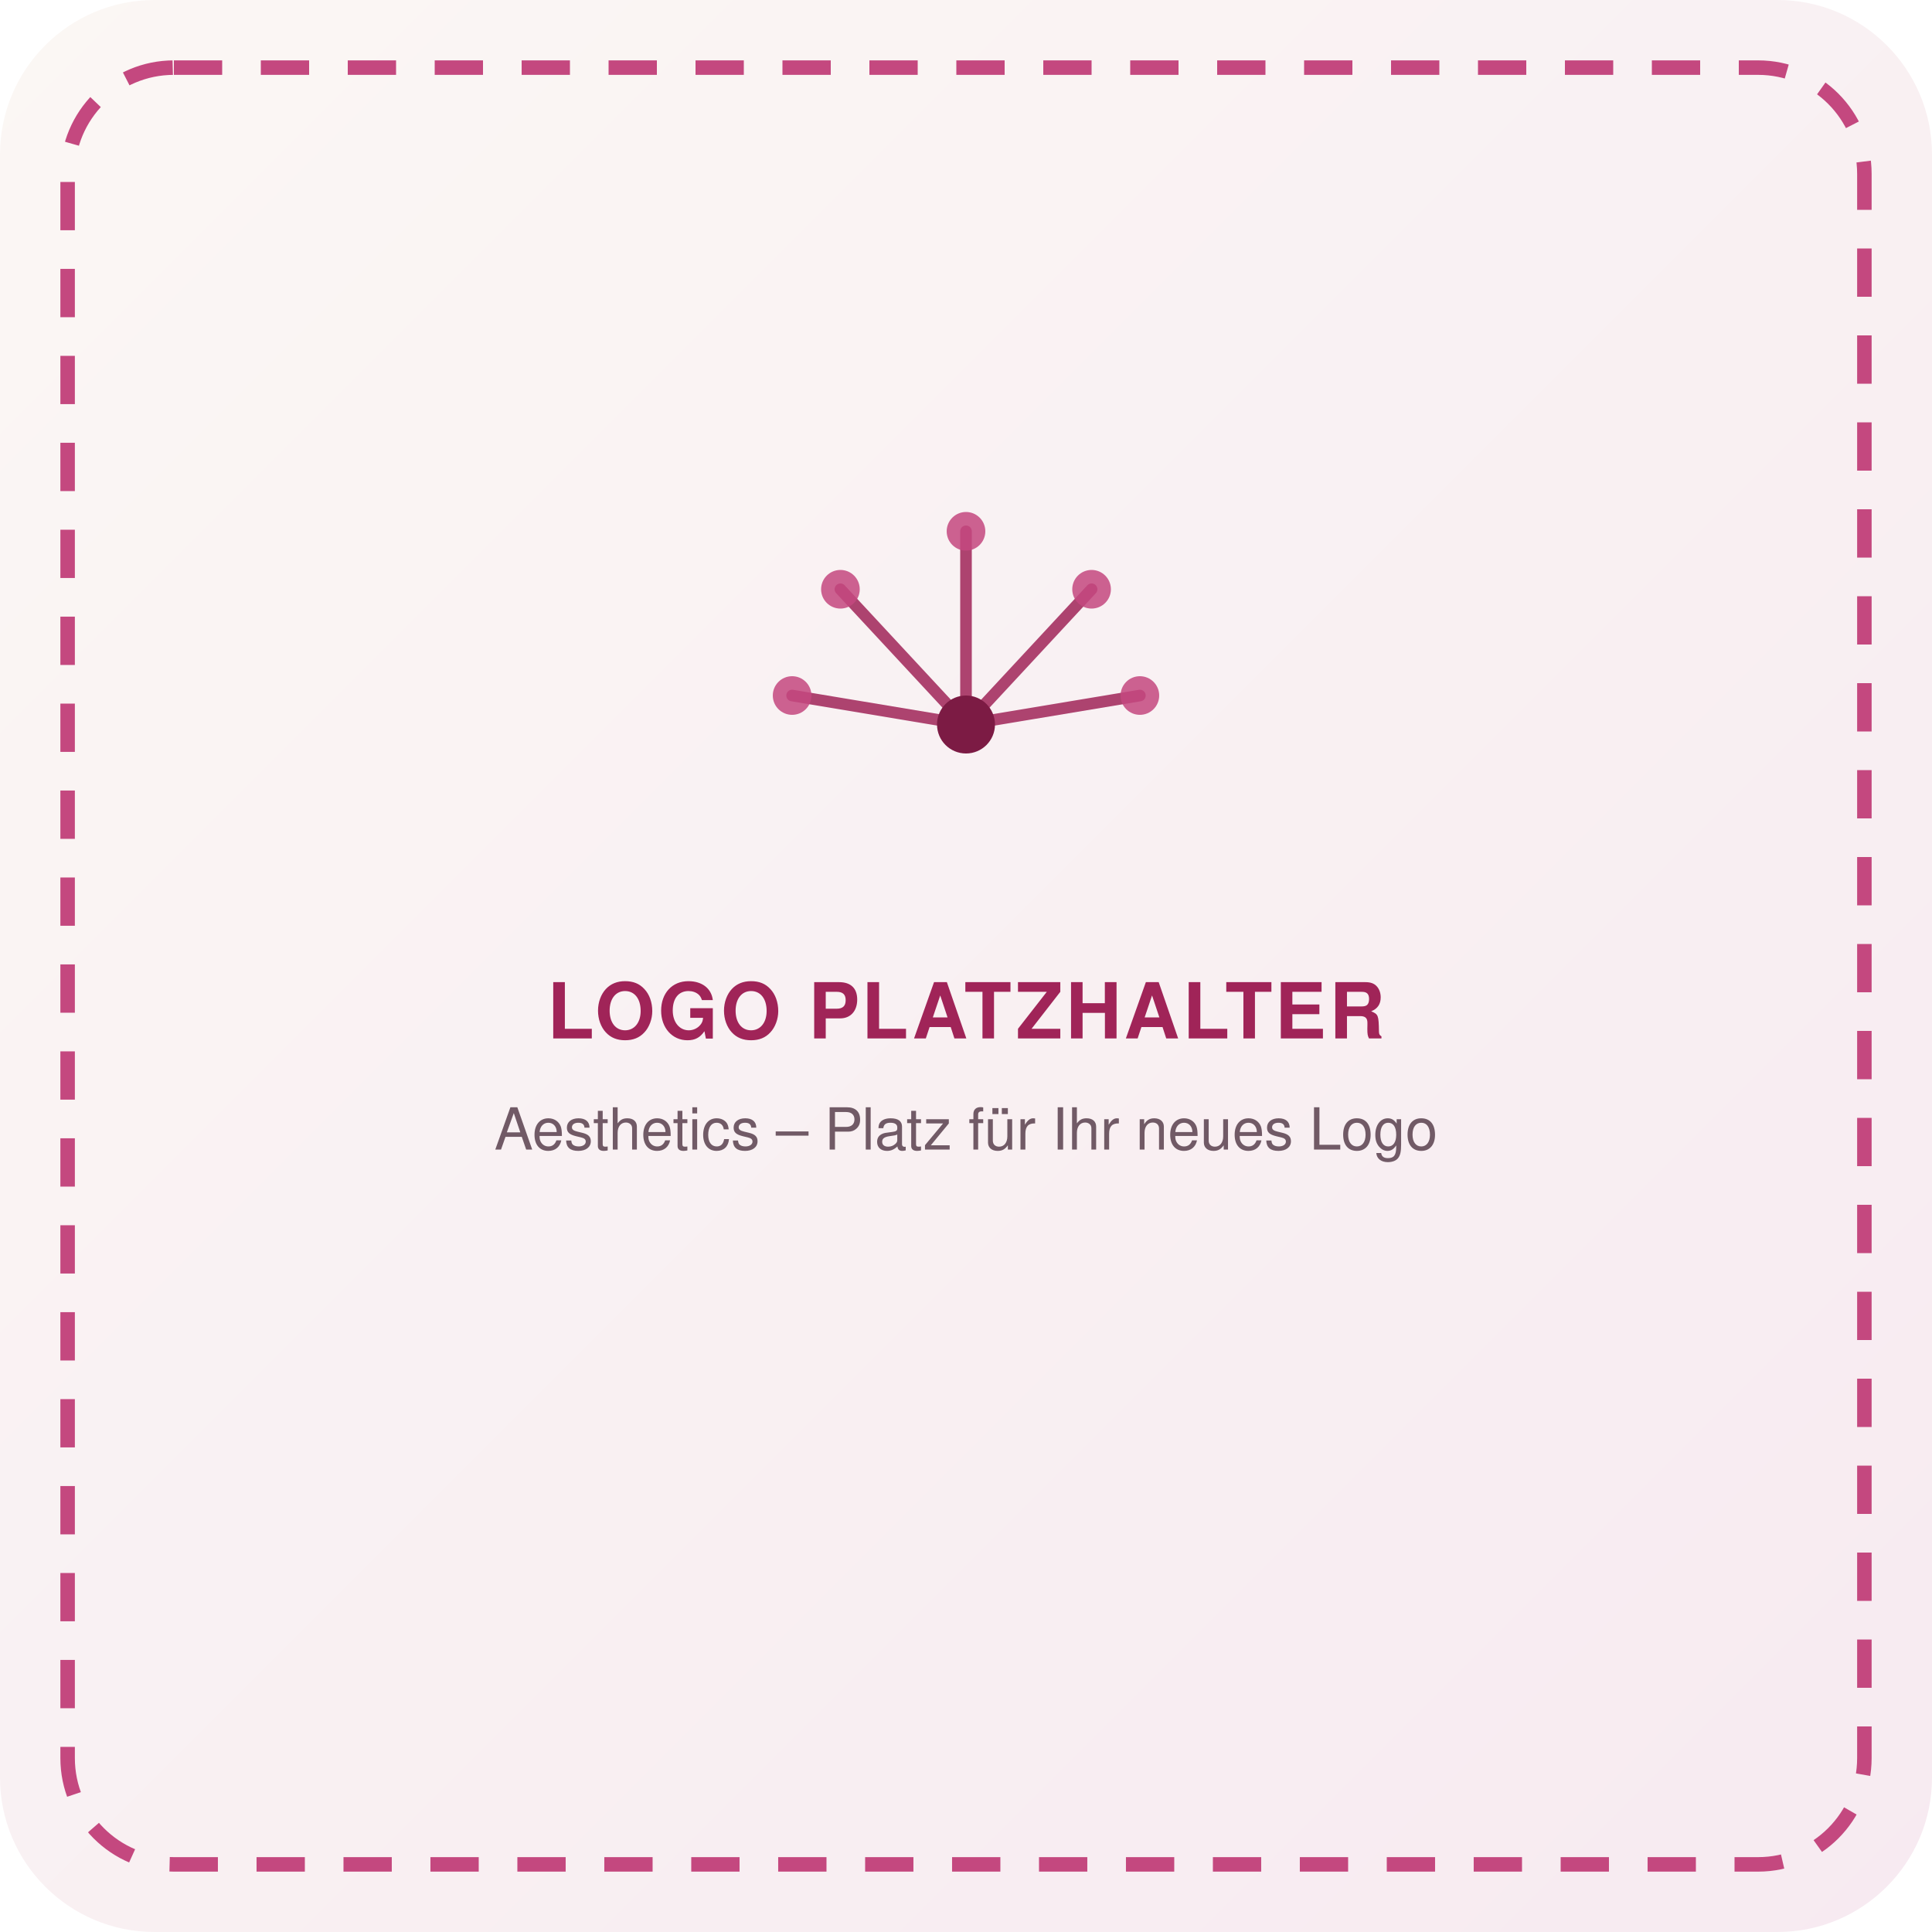
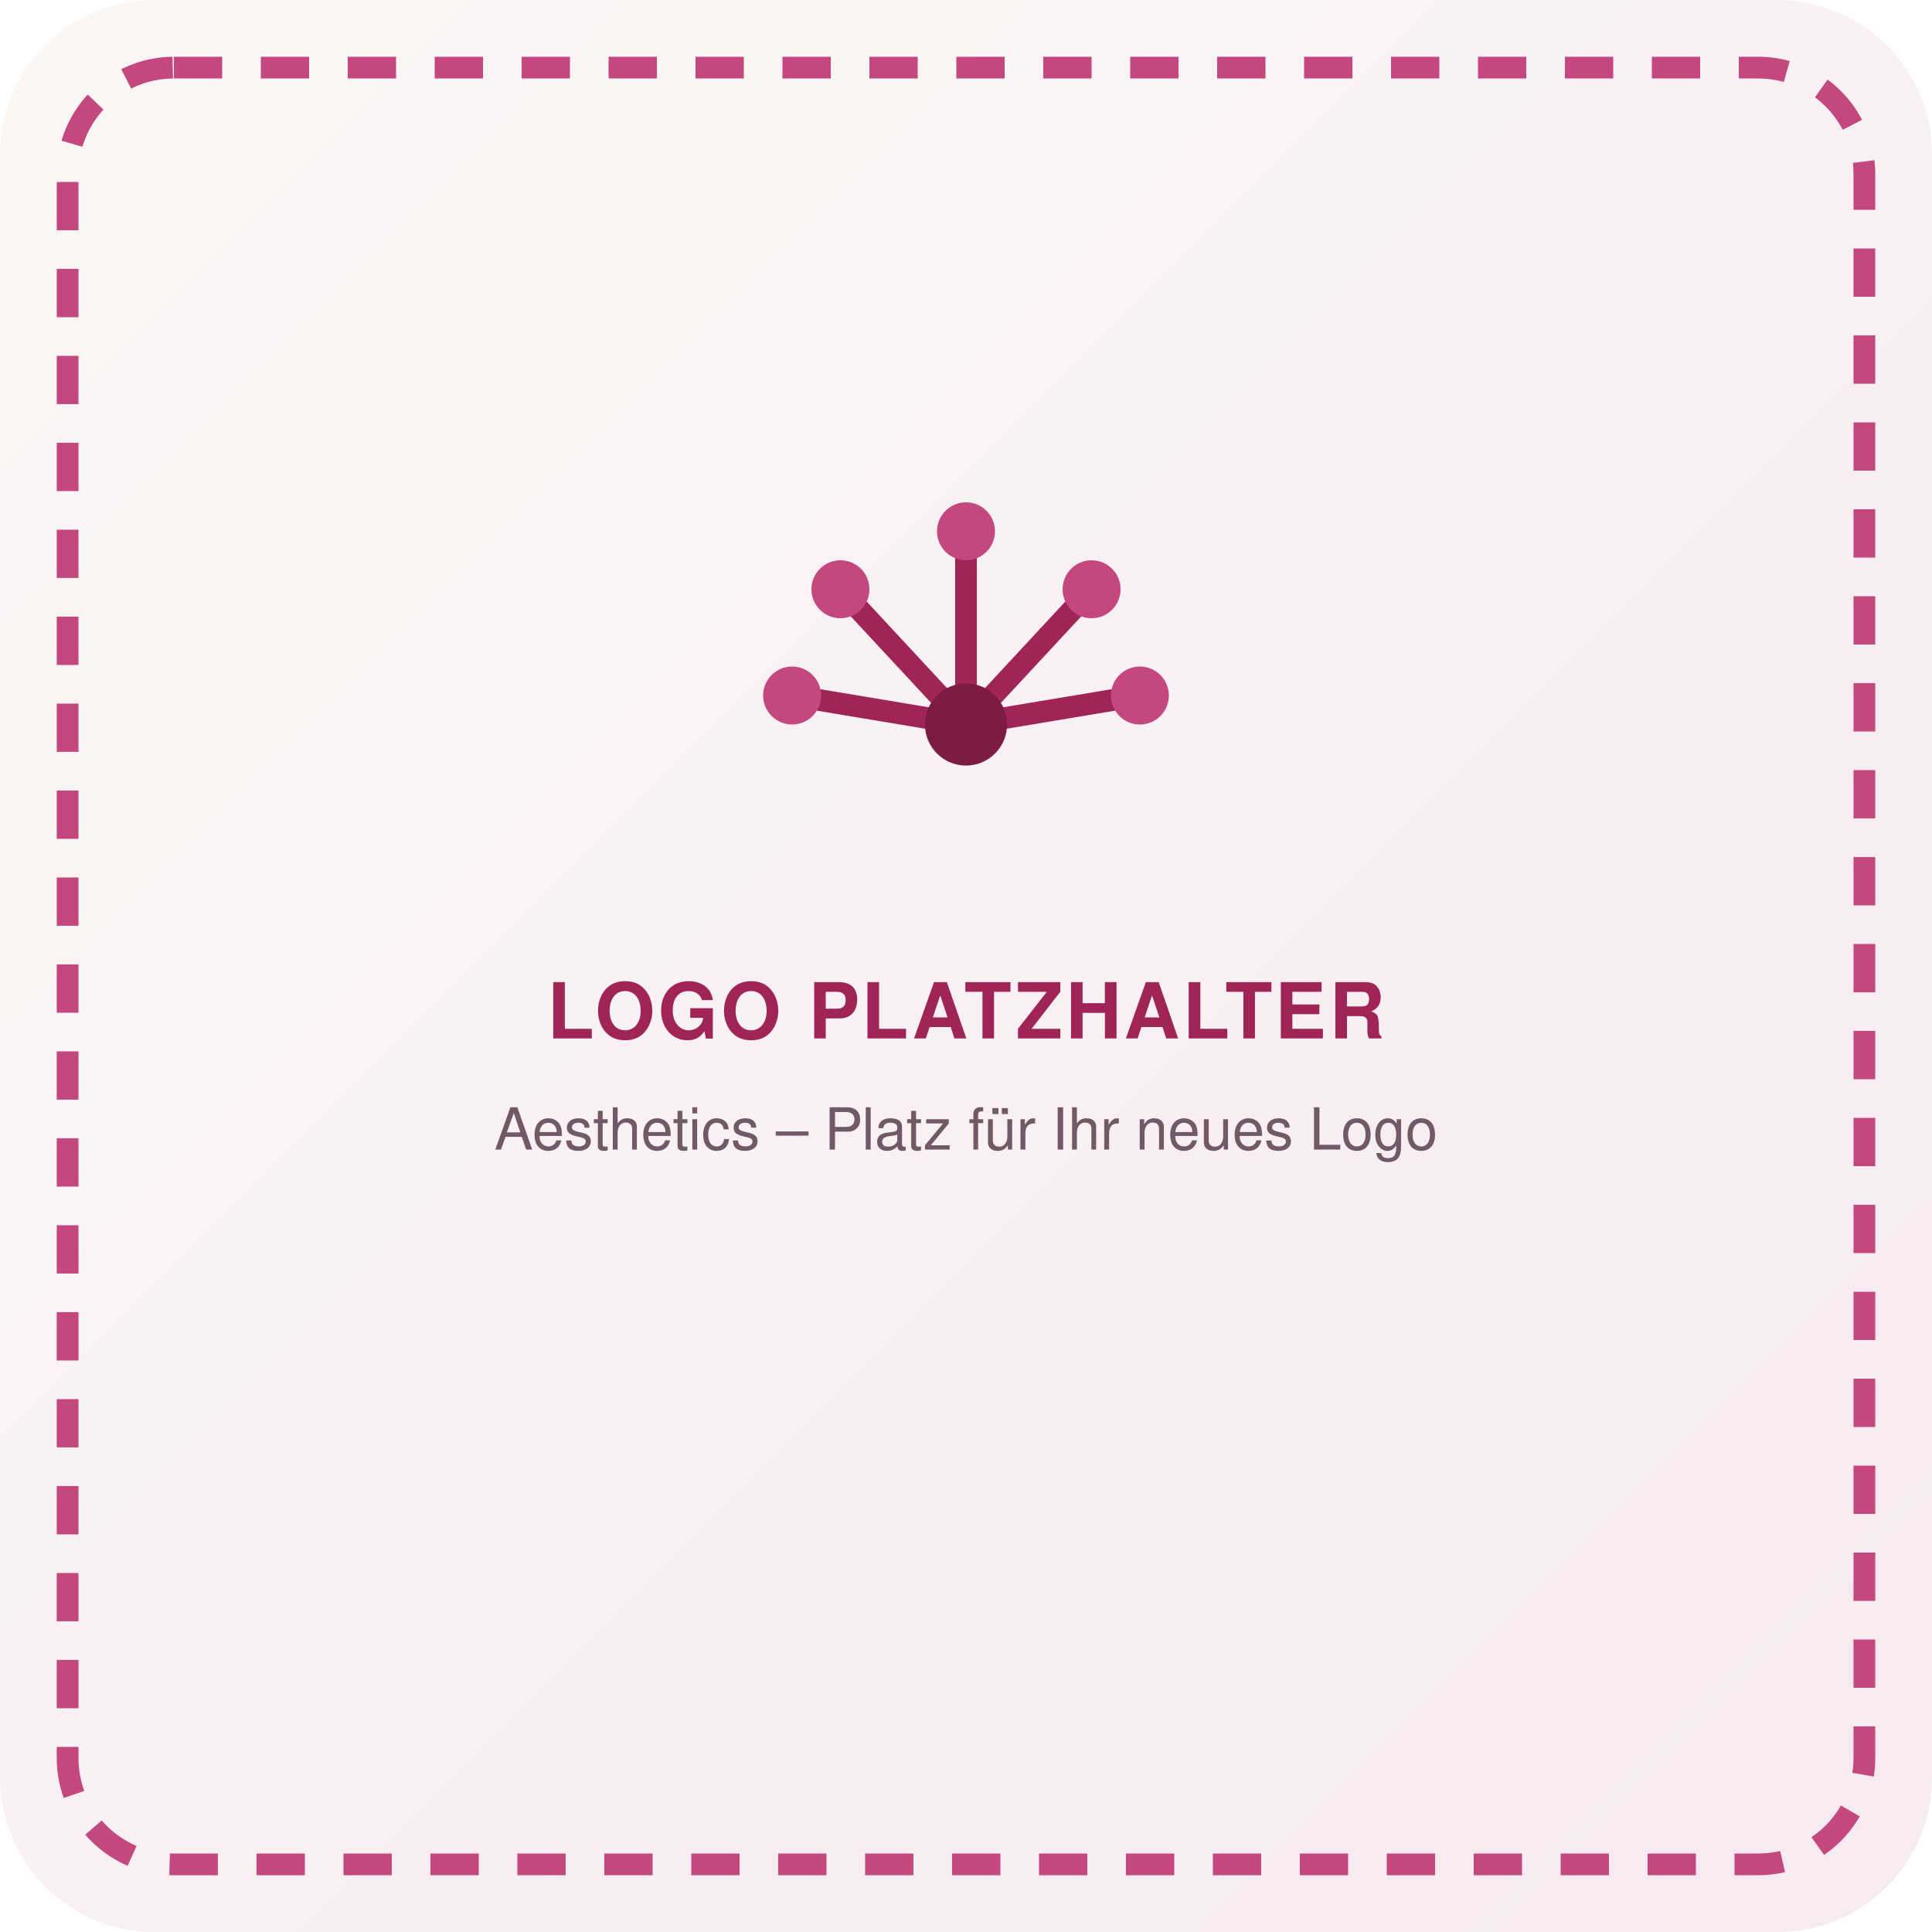
<svg xmlns="http://www.w3.org/2000/svg" viewBox="0 0 400 400" width="400" height="400">
  <defs>
    <linearGradient id="g-aesthetics-logo" x1="0%" y1="0%" x2="100%" y2="100%">
      <stop offset="0%" stop-color="#FBF7F4" />
      <stop offset="100%" stop-color="#F7EAF1" />
    </linearGradient>
  </defs>
  <rect width="400" height="400" rx="32" fill="url(#g-aesthetics-logo)" />
-   <rect x="14" y="14" width="372" height="372" rx="22" fill="none" stroke="#C4487F" stroke-width="3" stroke-dasharray="10 8" />
-   <g stroke="#A02458" stroke-width="2.4" stroke-linecap="round" fill="none" opacity="0.85">
+   <rect x="14" y="14" width="372" height="372" rx="22" fill="none" stroke="#C4487F" stroke-width="4.5" stroke-dasharray="10 8" />
+   <g stroke="#A02458" stroke-width="4.5" stroke-linecap="round" fill="none">
    <line x1="200" y1="150" x2="200" y2="110" />
    <line x1="200" y1="150" x2="226" y2="122" />
    <line x1="200" y1="150" x2="174" y2="122" />
    <line x1="200" y1="150" x2="236" y2="144" />
    <line x1="200" y1="150" x2="164" y2="144" />
  </g>
-   <g fill="#C4487F" opacity="0.85">
-     <circle cx="200" cy="110" r="4" />
-     <circle cx="226" cy="122" r="4" />
-     <circle cx="174" cy="122" r="4" />
-     <circle cx="236" cy="144" r="4" />
-     <circle cx="164" cy="144" r="4" />
+   <g fill="#C4487F">
+     <circle cx="200" cy="110" r="6" />
+     <circle cx="226" cy="122" r="6" />
+     <circle cx="174" cy="122" r="6" />
+     <circle cx="236" cy="144" r="6" />
+     <circle cx="164" cy="144" r="6" />
  </g>
-   <circle cx="200" cy="150" r="6" fill="#7C1B44" />
+   <circle cx="200" cy="150" r="8.5" fill="#7C1B44" />
  <text x="200" y="215" text-anchor="middle" font-family="-apple-system,Helvetica,Arial,sans-serif" font-size="16" font-weight="700" letter-spacing="0.6" fill="#A02458">LOGO PLATZHALTER</text>
  <text x="200" y="238" text-anchor="middle" font-family="-apple-system,Helvetica,Arial,sans-serif" font-size="12" fill="#715A66">Aesthetics – Platz für Ihr neues Logo</text>
</svg>
